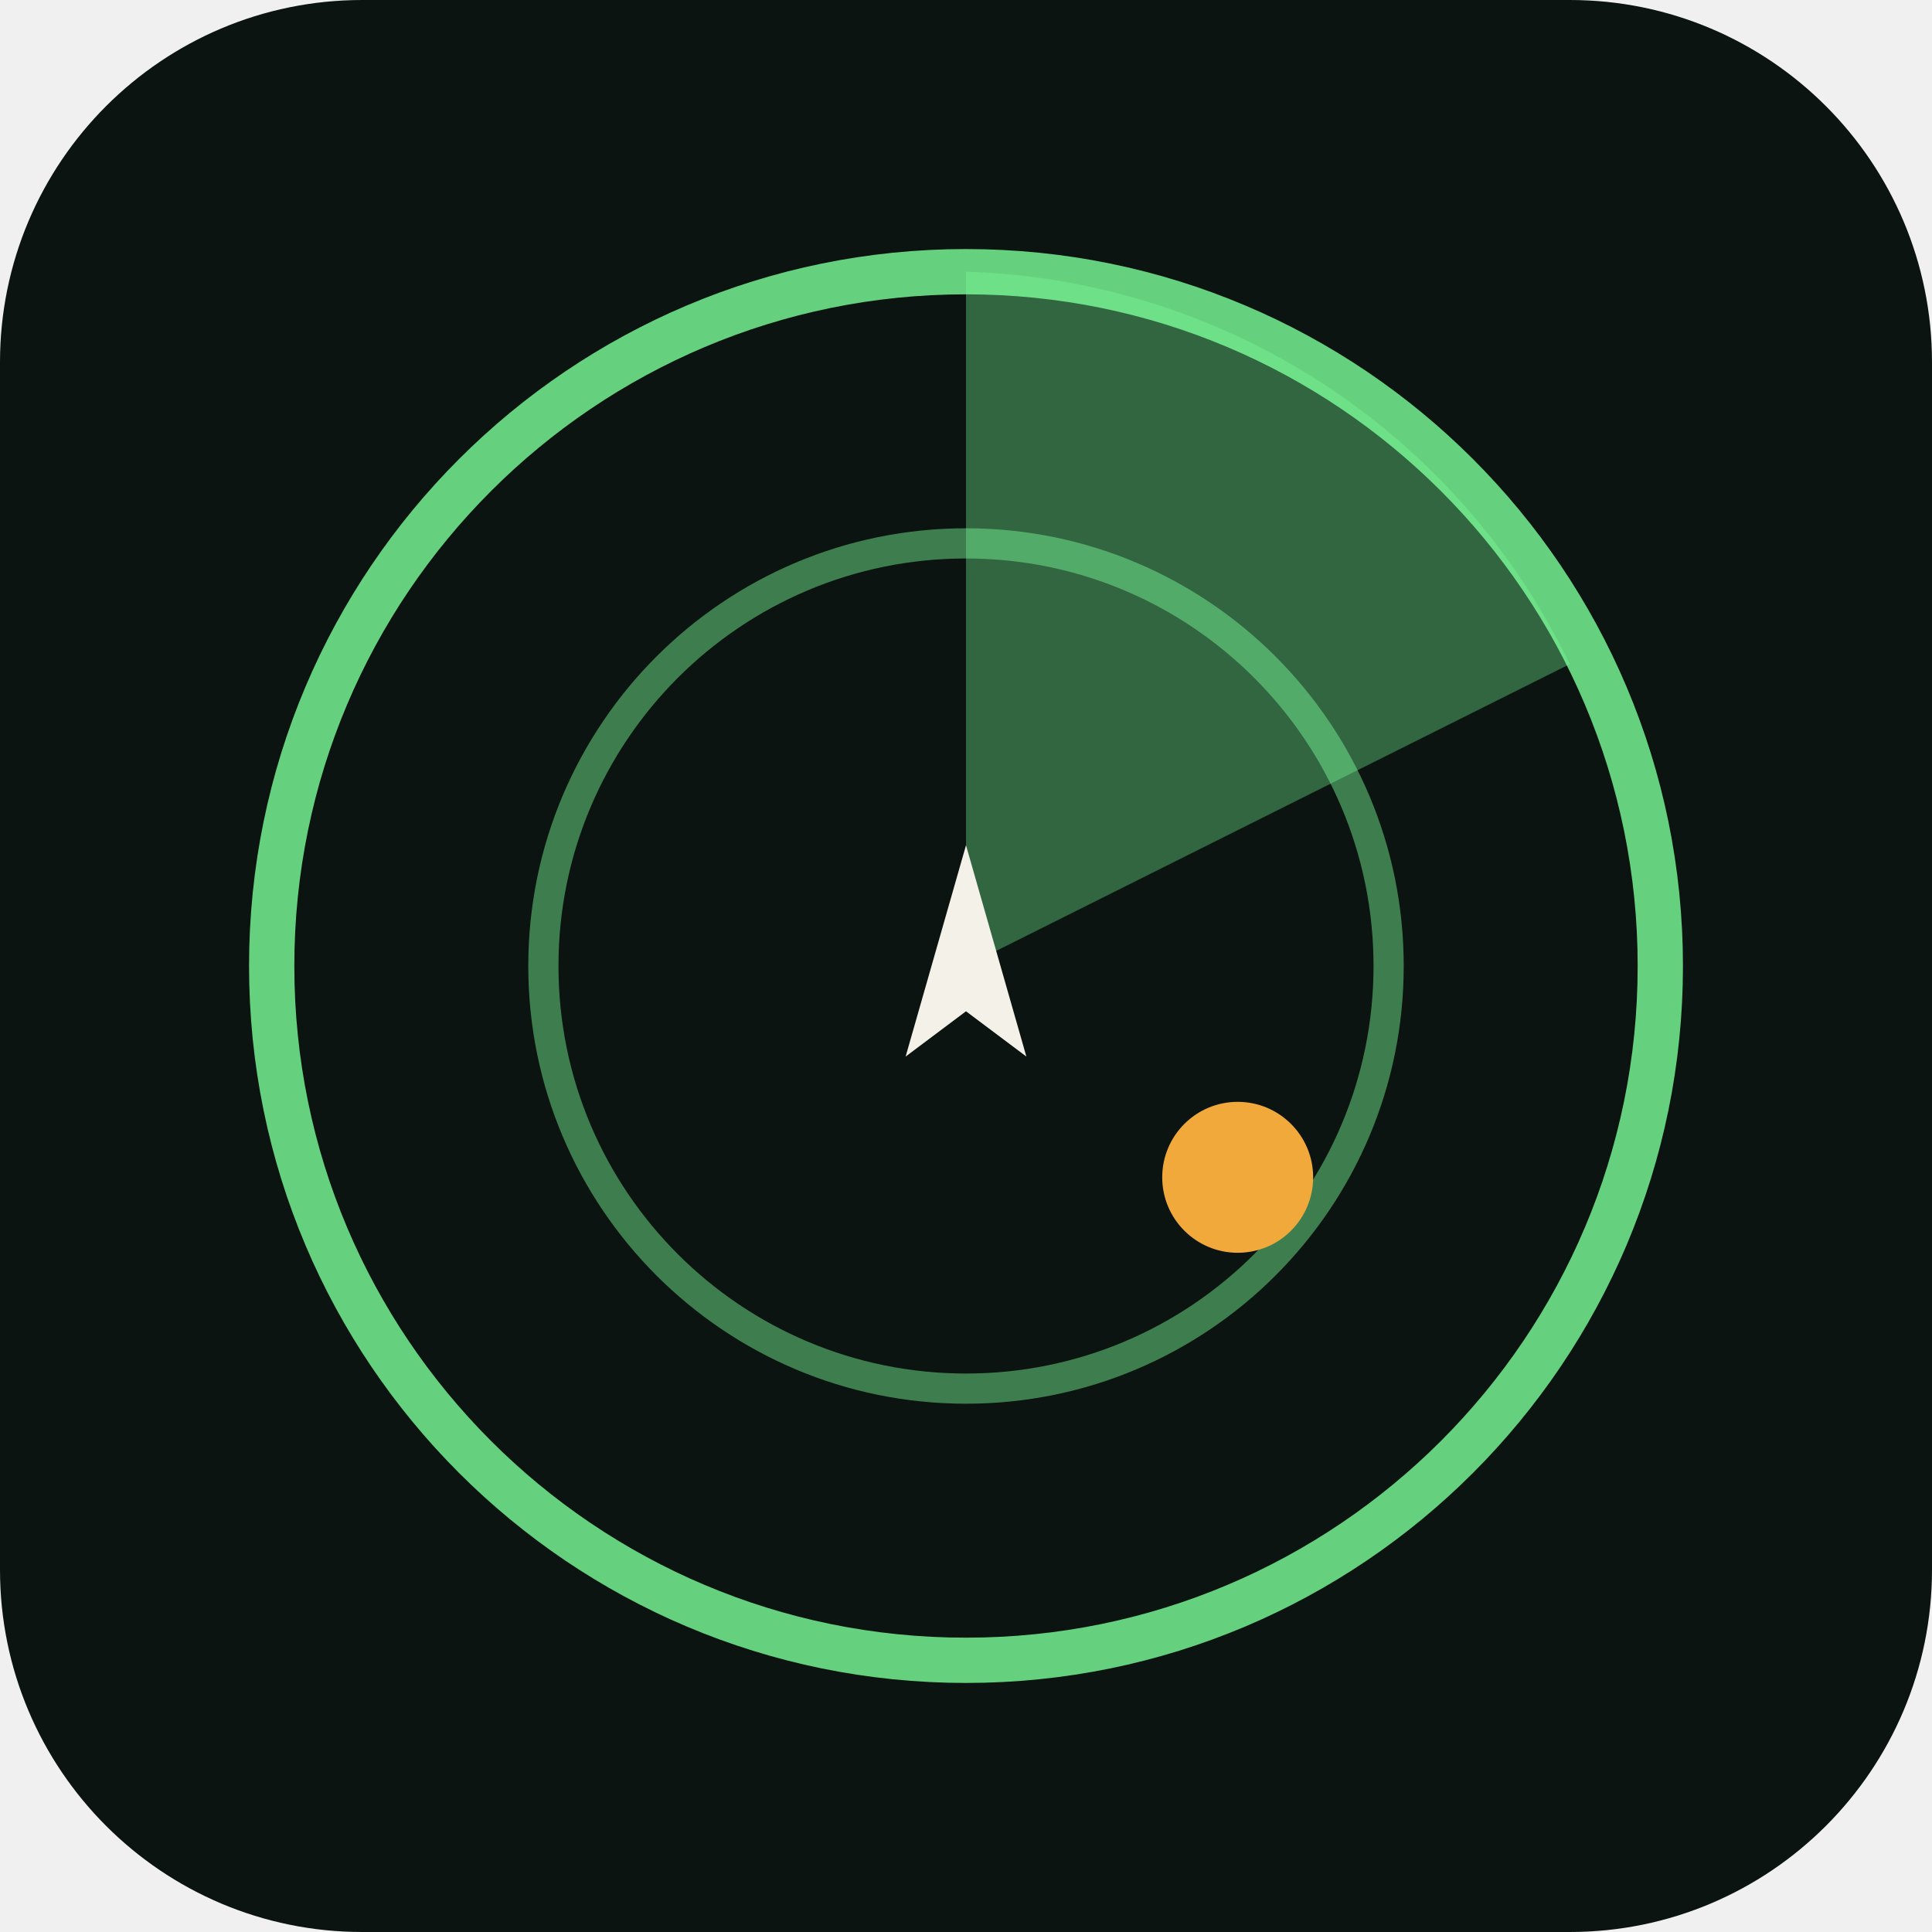
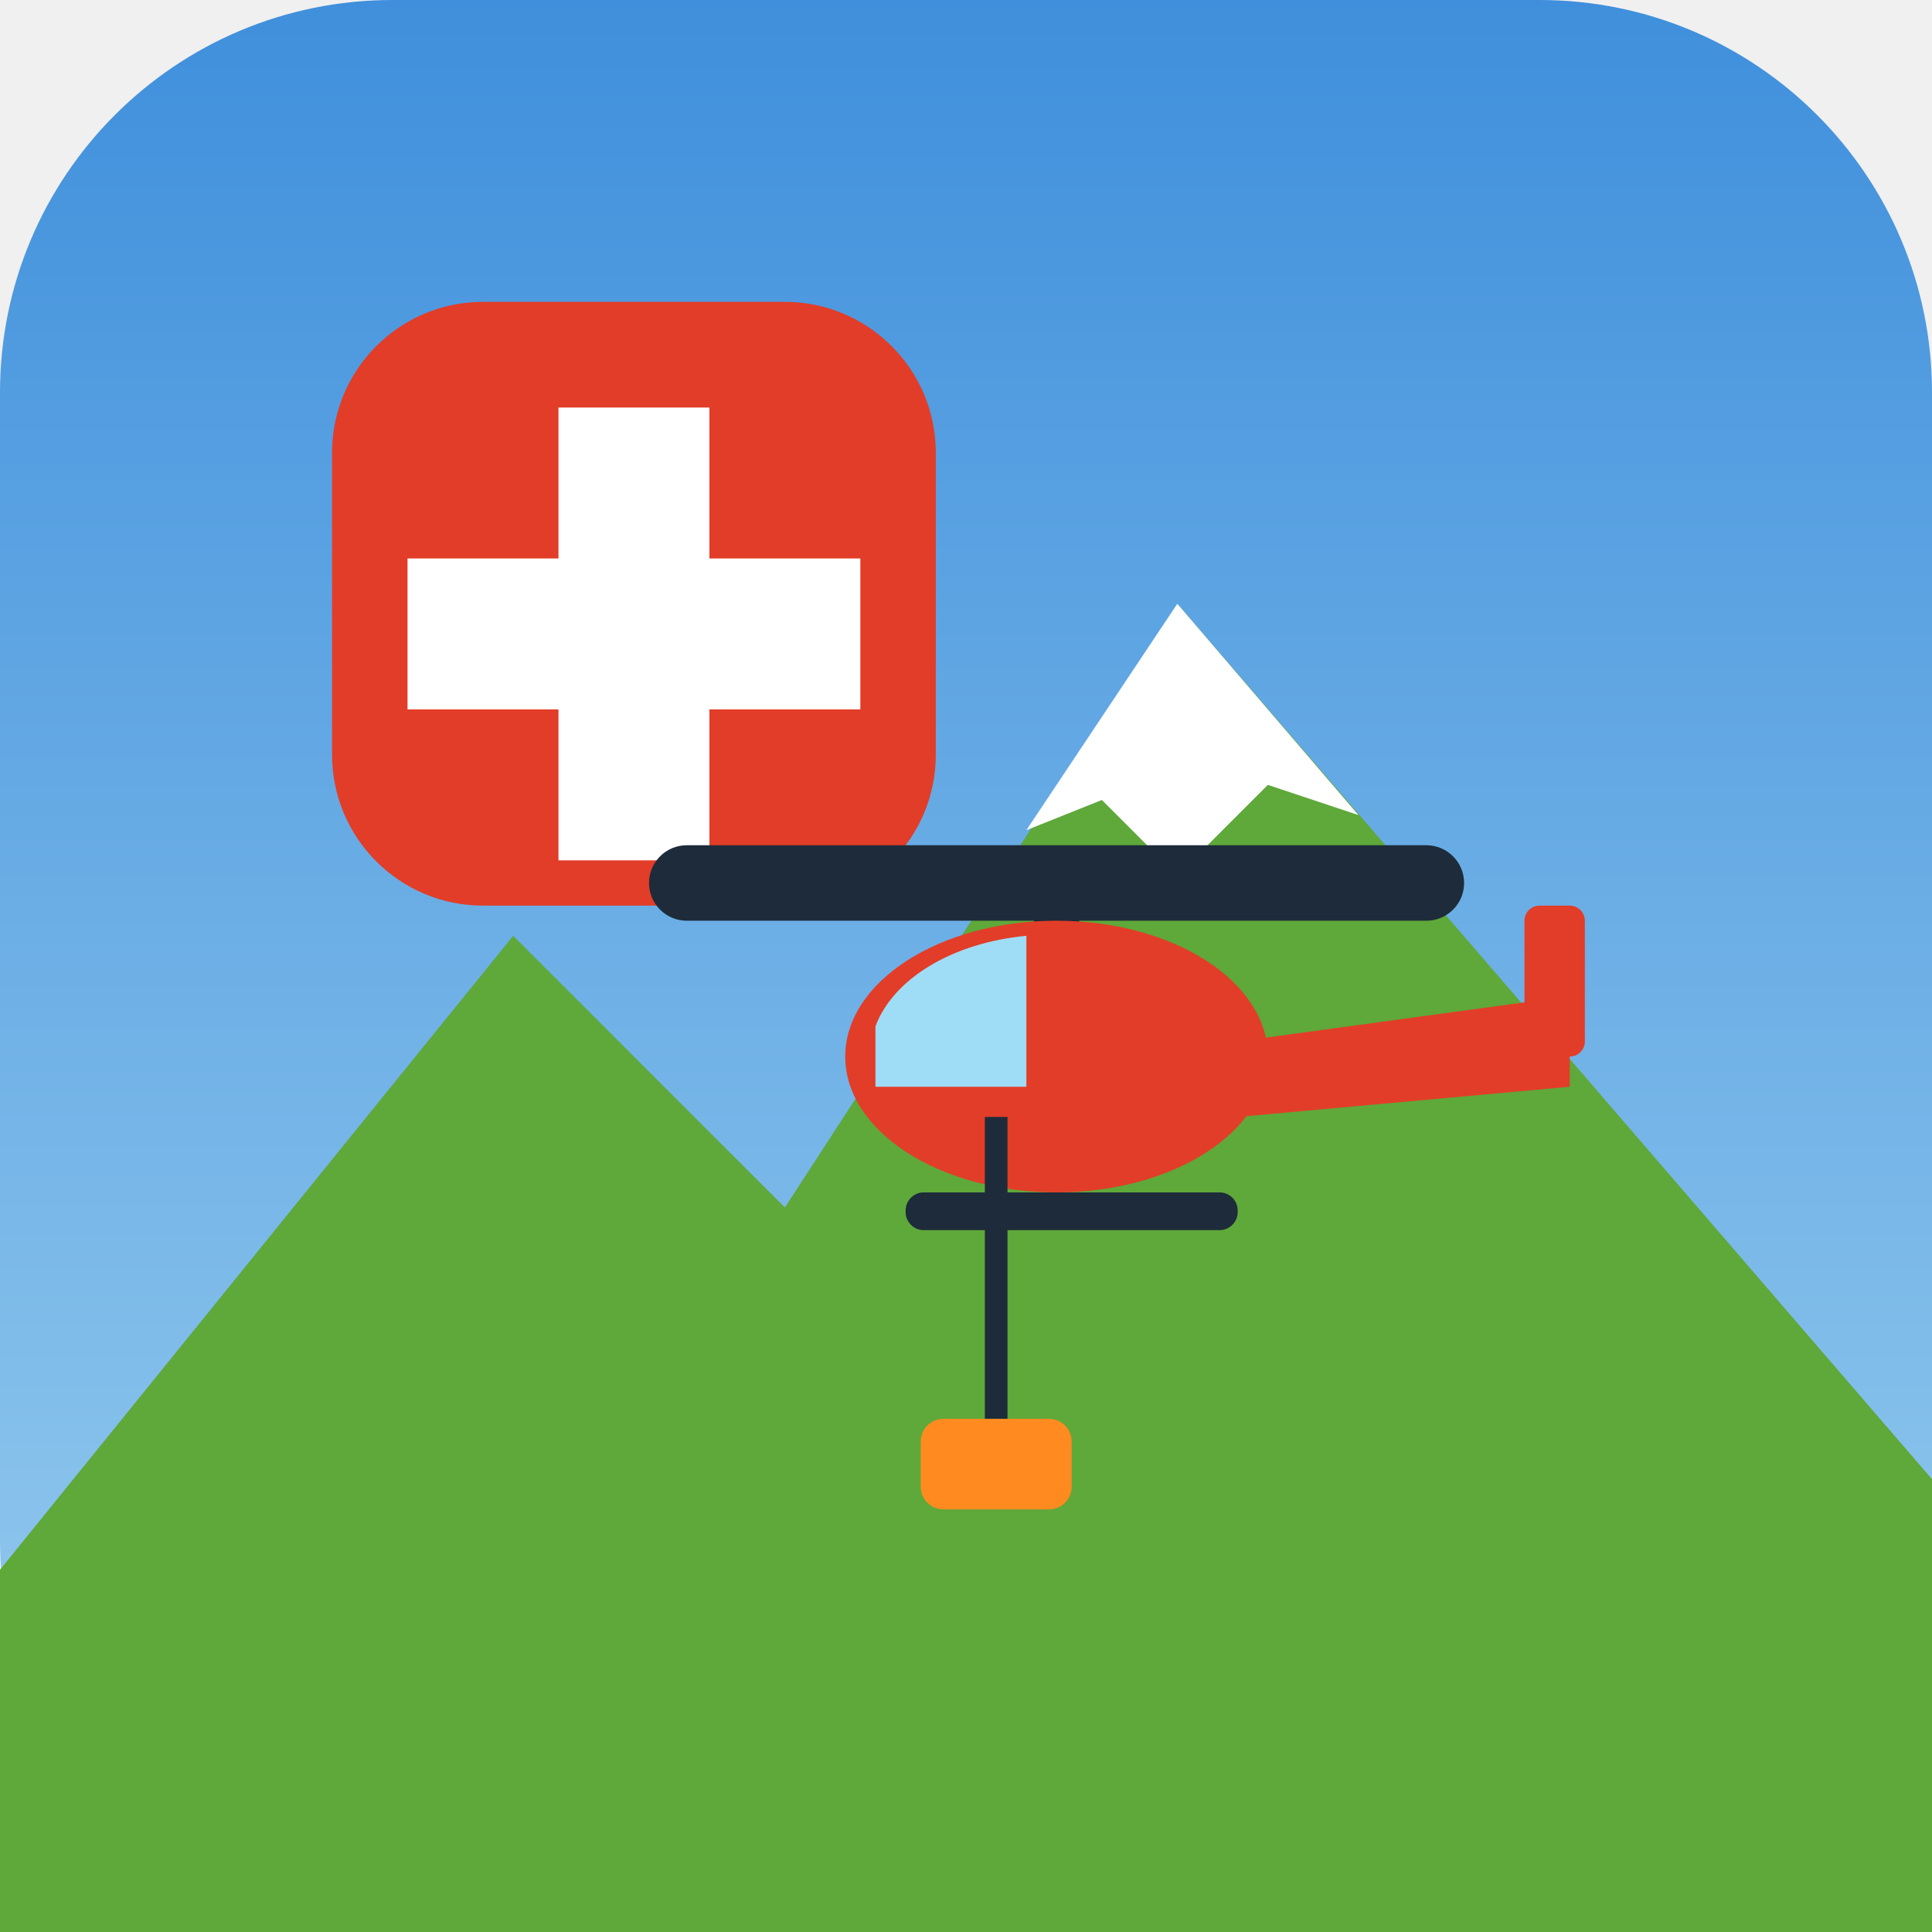
<svg xmlns="http://www.w3.org/2000/svg" viewBox="0 0 128 128">
-   <rect width="128" height="128" rx="24" fill="#0b1410" />
-   <circle cx="64" cy="64" r="46" fill="none" stroke="#7cff9a" stroke-width="3" opacity="0.8" />
-   <circle cx="64" cy="64" r="28" fill="none" stroke="#7cff9a" stroke-width="2" opacity="0.45" />
-   <path d="M64 64 L64 18 A46 46 0 0 1 104 44 Z" fill="#7cff9a" opacity="0.35" />
-   <circle cx="82" cy="78" r="5" fill="#f2a93b" />
-   <path d="M60 70 L64 56 L68 70 L64 67 Z" fill="#f4f1e8" />
+   <defs>
+     <linearGradient id="sky" x1="0" y1="0" x2="0" y2="1">
+       <stop offset="0" stop-color="#3f8fdc" />
+       <stop offset="1" stop-color="#9cd0f0" />
+     </linearGradient>
+   </defs>
+   <rect width="128" height="128" rx="26" fill="url(#sky)" />
+   <path d="M0 104 L34 62 L52 80 L78 40 L128 98 L128 128 L0 128 Z" fill="#5fa83a" />
+   <path d="M68 55 L78 40 L90 54 L84 52 L78 58 L73 53 Z" fill="#ffffff" />
+   <rect x="22" y="20" width="40" height="40" rx="10" fill="#e23d28" />
+   <path d="M37 27 h10 v10 h10 v10 h-10 v10 h-10 v-10 h-10 v-10 h10 z" fill="#ffffff" />
+   <g transform="translate(70 70)">
+     <rect x="-27" y="-14" width="54" height="5" rx="2.5" fill="#1d2b3a" />
+     <rect x="-1.5" y="-12" width="3" height="6" fill="#1d2b3a" />
+     <ellipse cx="0" cy="0" rx="14" ry="9" fill="#e23d28" />
+     <path d="M-12 -2 a12 8 0 0 1 10 -6 v10 h-10 z" fill="#9fdcf5" />
+     <path d="M12 -1 L34 -4 L34 2 L12 4 Z" fill="#e23d28" />
+     <rect x="31" y="-10" width="4" height="10" rx="1" fill="#e23d28" />
+     <rect x="-10" y="9" width="22" height="2.5" rx="1.2" fill="#1d2b3a" />
+     <line x1="-4" y1="4" x2="-4" y2="24" stroke="#1d2b3a" stroke-width="1.5" />
+     <rect x="-9" y="24" width="10" height="6" rx="1.5" fill="#ff8a1f" />
+   </g>
</svg>
